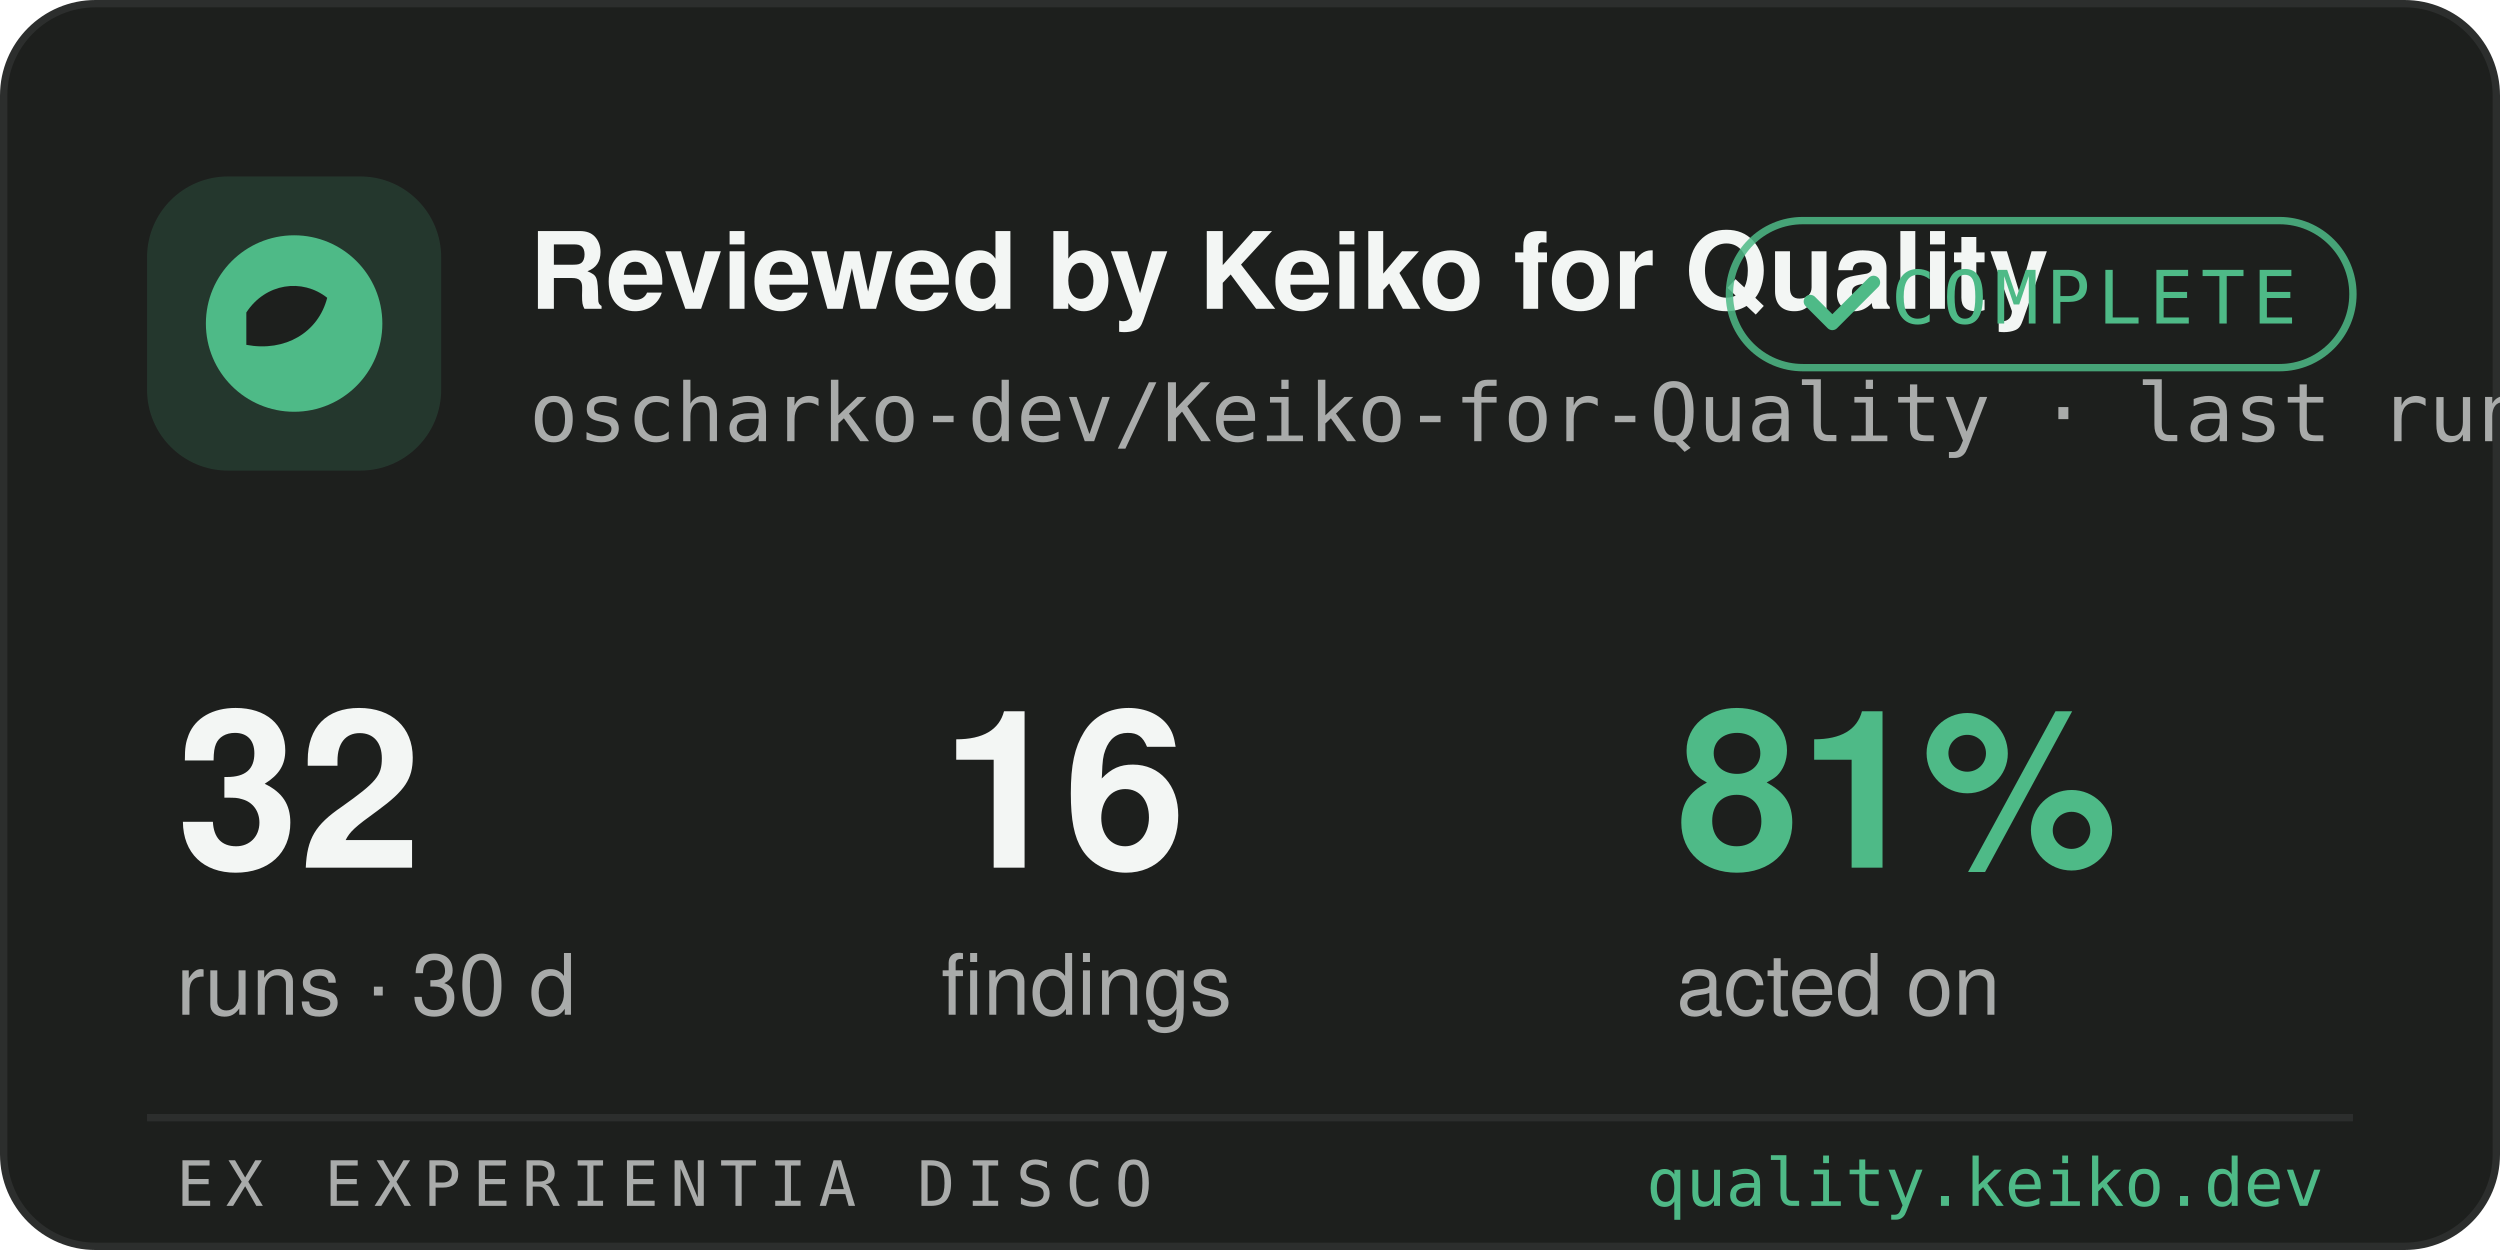
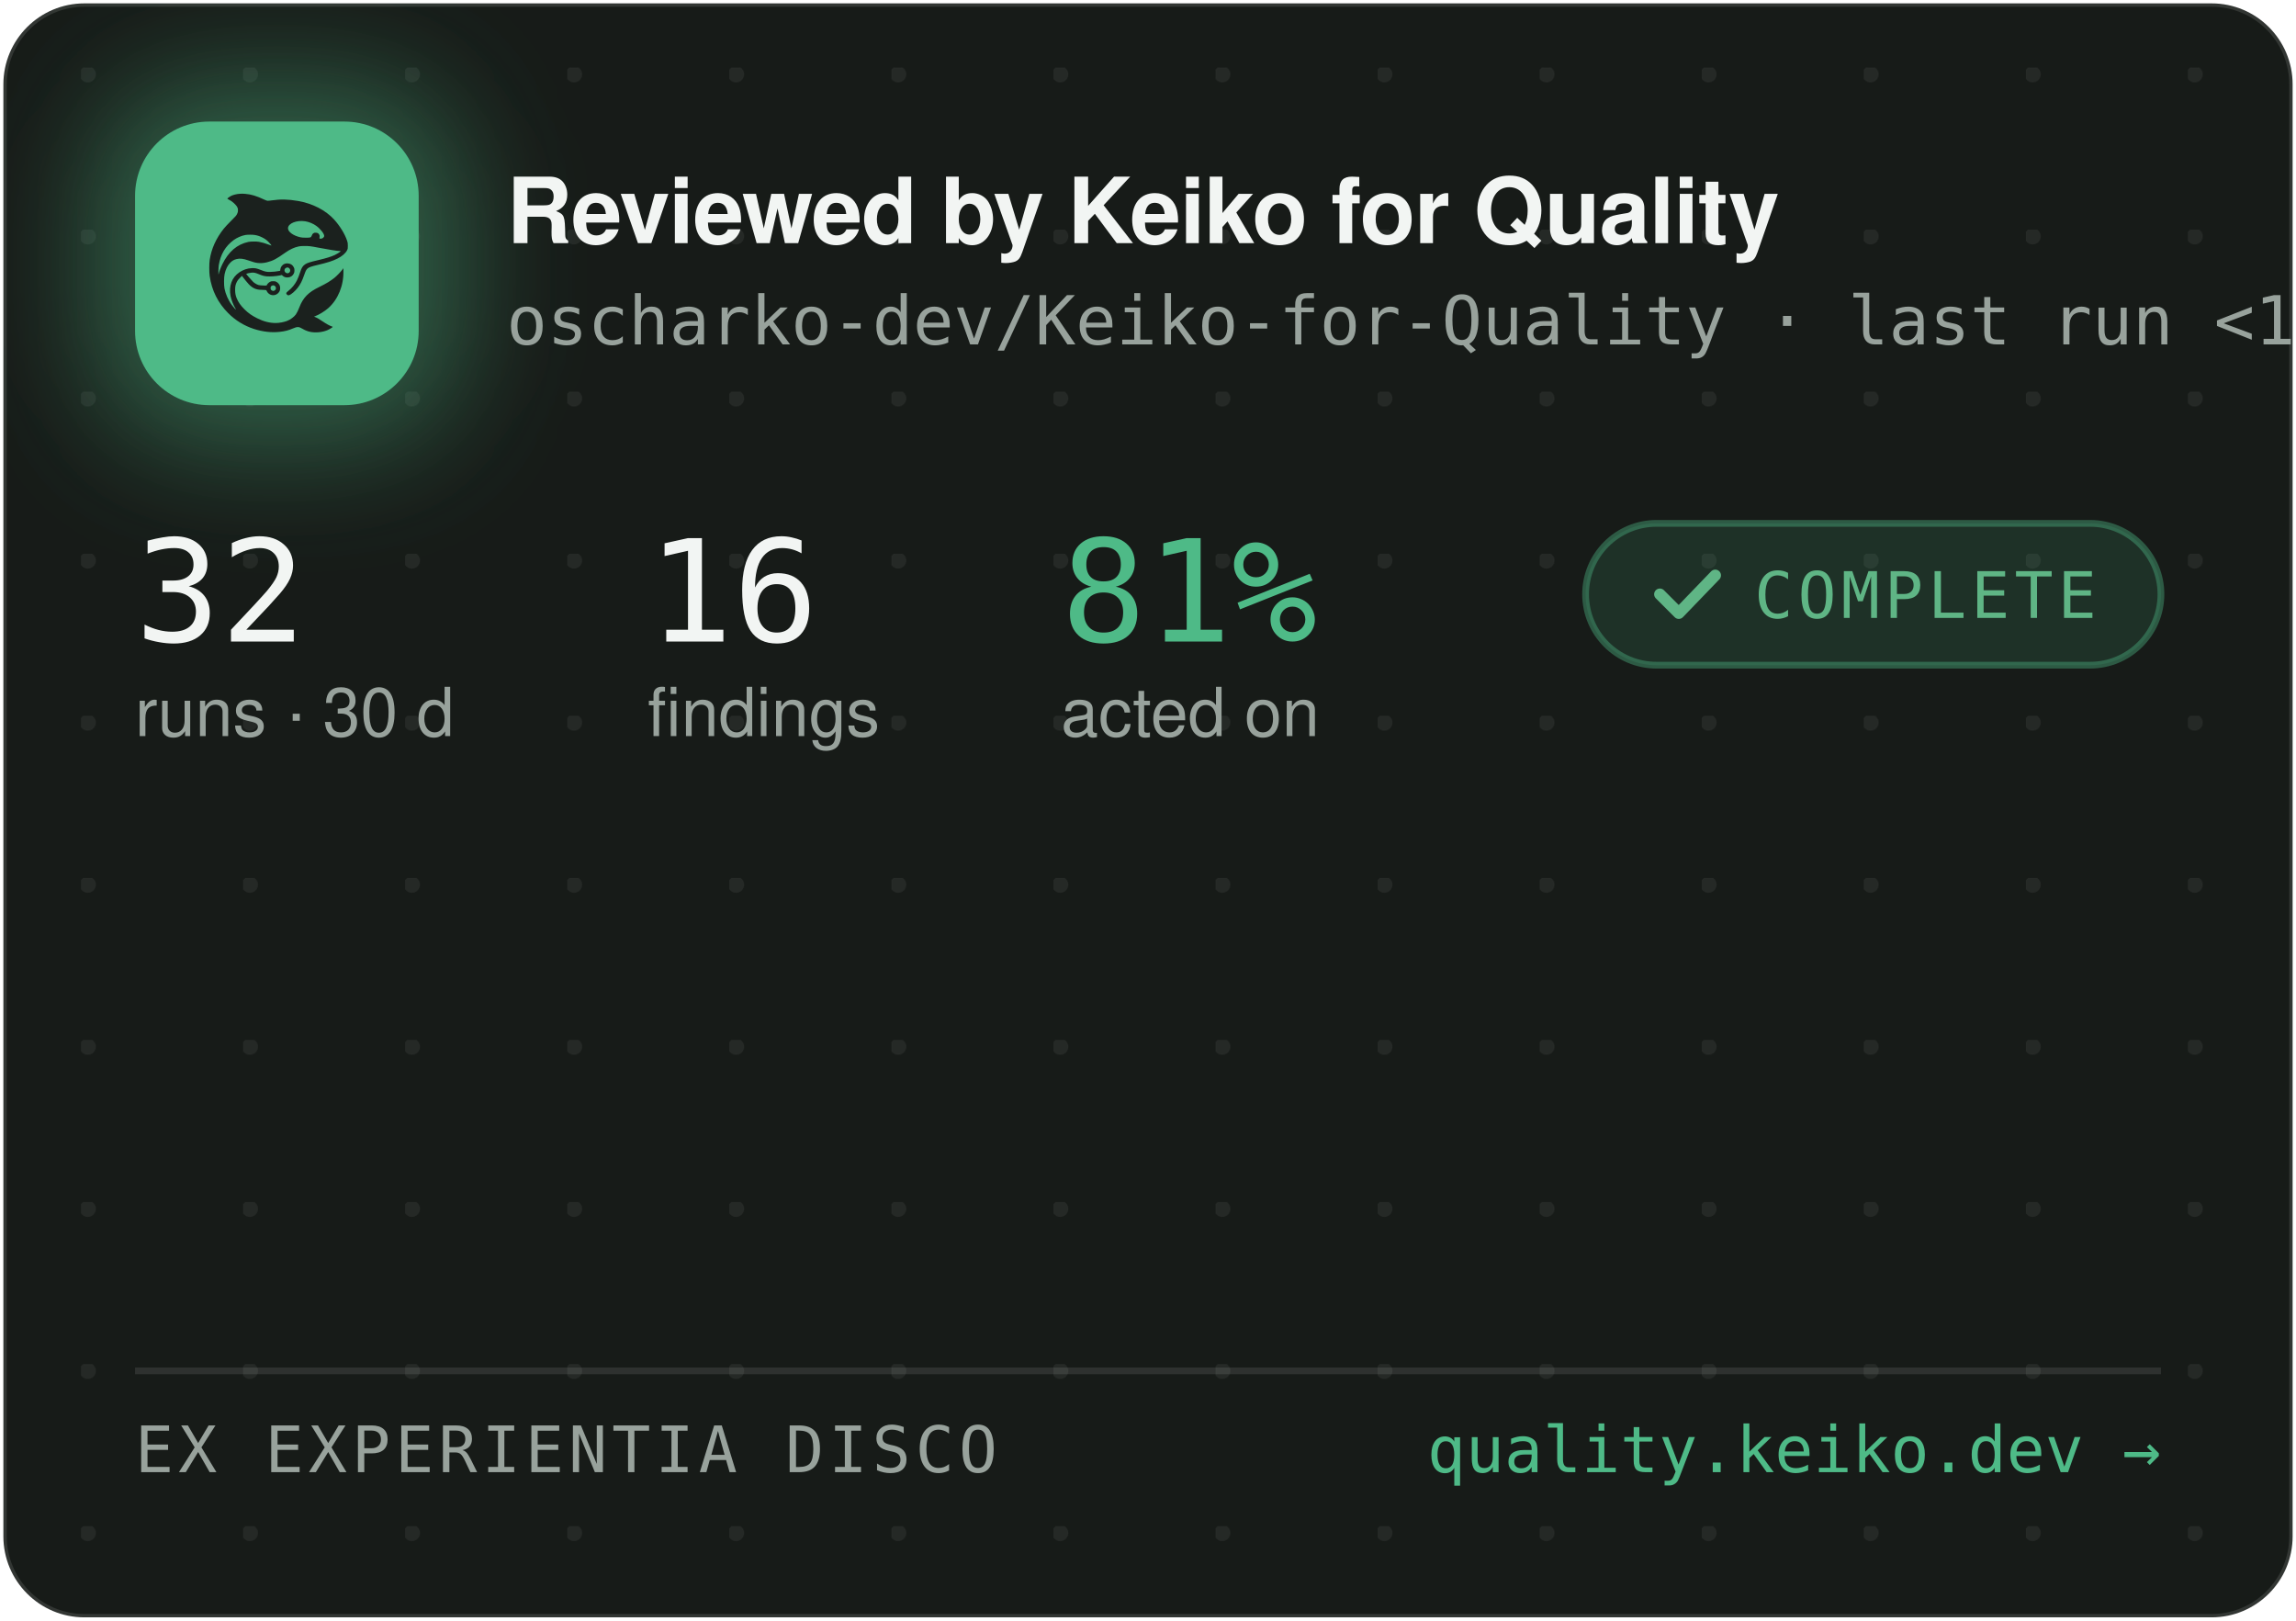
- <svg xmlns="http://www.w3.org/2000/svg" width="340" height="170" viewBox="0 0 340 170" role="img" aria-label="Reviewed by Keiko for Quality — oscharko-dev/Keiko-for-Quality">
-   <rect x="0.5" y="0.5" width="339" height="169" rx="12.5" fill="#1d1f1d" stroke="#2c2e2d" />
-   <rect x="20" y="24" width="40" height="40" rx="11" fill="#4EBA87" opacity="0.16" />
-   <circle cx="40" cy="44" r="12" fill="#4EBA87" />
-   <path d="M33.5 42.5 c2.6 -4 7.6 -4.7 11 -2 c-1.2 4.7 -5.7 7.4 -11 6.4 Z" fill="#1d1f1d" />
-   <text x="72" y="42" font-family="-apple-system,'Segoe UI',Helvetica,Arial,sans-serif" font-size="14.5" font-weight="650" fill="#f3f6f4">Reviewed by Keiko for Quality</text>
-   <text x="72" y="60" font-family="SFMono-Regular,Consolas,Menlo,monospace" font-size="11" fill="#a9abaa">oscharko-dev/Keiko-for-Quality · last run &lt;1 h ago</text>
-   <rect x="235.2" y="30" width="84.8" height="20" rx="10" fill="none" stroke="#4EBA87" opacity="0.85" />
-   <path d="M246.2 41 l3 3 l5.6 -5.6" fill="none" stroke="#4EBA87" stroke-width="1.8" stroke-linecap="round" stroke-linejoin="round" />
-   <text x="257.2" y="44" font-family="SFMono-Regular,Consolas,Menlo,monospace" font-size="10" letter-spacing="1" fill="#4EBA87">COMPLETE</text>
-   <text x="24" y="118" font-family="-apple-system,'Segoe UI',Helvetica,Arial,sans-serif" font-size="30" font-weight="650" fill="#f3f6f4">32</text>
-   <text x="24" y="138" font-family="-apple-system,'Segoe UI',Helvetica,Arial,sans-serif" font-size="11.5" fill="#a9abaa">runs · 30 d</text>
-   <text x="128" y="118" font-family="-apple-system,'Segoe UI',Helvetica,Arial,sans-serif" font-size="30" font-weight="650" fill="#f3f6f4">16</text>
-   <text x="128" y="138" font-family="-apple-system,'Segoe UI',Helvetica,Arial,sans-serif" font-size="11.5" fill="#a9abaa">findings</text>
-   <text x="228" y="118" font-family="-apple-system,'Segoe UI',Helvetica,Arial,sans-serif" font-size="30" font-weight="650" fill="#4EBA87">81%</text>
-   <text x="228" y="138" font-family="-apple-system,'Segoe UI',Helvetica,Arial,sans-serif" font-size="11.5" fill="#a9abaa">acted on</text>
-   <line x1="20" y1="152" x2="320" y2="152" stroke="#2c2e2d" />
-   <text x="24" y="164" font-family="SFMono-Regular,Consolas,Menlo,monospace" font-size="8.5" letter-spacing="1.6" fill="#a9abaa">EX EXPERIENTIA DISCO</text>
-   <text x="316" y="164" text-anchor="end" font-family="SFMono-Regular,Consolas,Menlo,monospace" font-size="9" fill="#4EBA87">quality.keiko.dev</text>
+ <svg xmlns="http://www.w3.org/2000/svg" width="340" height="240" viewBox="0 0 340 240" role="img" aria-label="Reviewed by Keiko for Quality — oscharko-dev/Keiko-for-Quality">
+   <defs>
+     <pattern id="dots" width="24" height="24" patternUnits="userSpaceOnUse" x="12" y="10">
+       <circle cx="1" cy="1" r="1.2" fill="rgba(233,237,235,0.07)" />
+     </pattern>
+     <filter id="glow" x="-60%" y="-60%" width="220%" height="220%">
+       <feGaussianBlur stdDeviation="9" />
+     </filter>
+     <clipPath id="card">
+       <rect x="0.5" y="0.5" width="339" height="239" rx="12" />
+     </clipPath>
+   </defs>
+   <rect x="0.5" y="0.5" width="339" height="239" rx="12" fill="#171B18" stroke="rgba(255,255,255,0.12)" />
+   <rect x="0.5" y="0.5" width="339" height="239" rx="12" fill="url(#dots)" />
+   <g clip-path="url(#card)">
+     <rect x="14" y="12" width="54" height="54" rx="16" fill="rgba(78,186,135,0.45)" filter="url(#glow)" />
+     <rect x="20" y="18" width="42" height="42" rx="11" fill="#4EBA87" />
+     <g transform="translate(24,22) scale(0.03320312)">
+       <g transform="translate(1024 0) scale(-1 1)">
+         <g transform="translate(1024, 1024) scale(-0.1, -0.1)" fill="#1B211E" stroke="none">
+           <path d="M3465 8223 c-144 -8 -314 -52 -408 -105 -69 -39 -146 -99 -146 -113 0 -5 30 -24 68 -42 146 -70 323 -229 377 -340 25 -49 29 -70 29 -138 -1 -72 -5 -88 -39 -160 -36 -75 -54 -95 -265 -305 -134 -132 -270 -279 -331 -355 -339 -425 -552 -896 -626 -1390 -25 -165 -25 -549 0 -720 92 -645 368 -1196 826 -1655 322 -324 710 -562 1145 -704 389 -126 793 -172 1155 -130 235 27 377 63 579 149 205 87 268 86 423 -7 102 -62 231 -115 335 -138 247 -56 562 -26 794 74 92 40 244 136 232 146 -4 3 -26 12 -48 19 -86 28 -246 116 -385 211 -162 112 -284 182 -357 207 l-48 17 40 15 c185 70 436 223 595 363 438 386 695 1014 678 1663 l-3 120 -50 -70 c-64 -90 -248 -280 -350 -362 -171 -136 -366 -255 -645 -391 -288 -140 -442 -243 -590 -391 -136 -137 -247 -316 -325 -526 -47 -127 -114 -262 -160 -326 -79 -107 -237 -224 -384 -283 -136 -55 -355 -96 -514 -96 -274 0 -548 71 -832 215 -242 123 -375 216 -553 389 -175 171 -287 332 -361 517 -44 114 -63 216 -63 359 0 152 17 233 74 350 35 70 59 102 136 179 l95 94 21 -29 c55 -75 219 -277 277 -338 171 -183 337 -256 582 -256 56 0 126 -3 155 -7 53 -6 54 -7 76 -57 30 -66 97 -128 172 -156 151 -57 318 11 395 160 33 62 34 193 3 261 -30 64 -88 125 -148 157 -44 23 -63 27 -141 27 -78 0 -97 -4 -140 -27 -58 -30 -131 -105 -141 -142 -6 -25 -8 -26 -93 -26 -47 0 -131 5 -186 10 -87 8 -111 15 -182 51 -45 22 -109 66 -143 96 -59 53 -326 361 -319 367 14 11 179 47 241 52 102 9 177 -7 318 -66 158 -66 243 -89 357 -99 157 -12 413 5 582 40 l93 19 44 -39 c59 -52 135 -75 228 -69 117 8 212 72 262 176 23 47 28 71 28 138 0 70 -4 89 -29 138 -55 110 -145 167 -270 174 -65 3 -91 0 -137 -18 -107 -40 -183 -140 -195 -257 l-6 -52 -51 -11 c-104 -23 -285 -41 -411 -42 -149 -1 -211 12 -402 88 -186 74 -256 88 -403 81 -193 -8 -377 -70 -546 -182 -342 -228 -485 -611 -399 -1064 30 -157 119 -388 209 -541 20 -35 35 -64 33 -66 -8 -8 -111 108 -190 214 -154 206 -278 489 -324 737 -28 154 -25 492 6 635 46 216 133 391 256 514 82 82 161 128 271 156 152 39 300 23 529 -57 217 -76 308 -101 410 -114 137 -17 284 -7 426 30 272 70 414 145 809 425 217 153 399 238 610 283 64 14 129 18 265 18 197 0 269 -9 615 -76 461 -89 843 -149 952 -149 41 0 41 0 23 -20 -28 -31 -169 -119 -254 -158 -167 -77 -388 -145 -716 -222 -399 -93 -508 -128 -608 -194 -102 -68 -160 -160 -217 -346 -35 -115 -102 -286 -149 -378 -85 -168 -227 -341 -377 -458 -105 -82 -115 -107 -69 -162 29 -34 65 -44 109 -29 86 29 261 181 371 322 126 162 201 309 295 581 61 176 90 232 145 283 62 57 163 93 470 165 439 104 640 169 863 278 206 100 368 240 434 375 32 67 33 71 33 198 -1 120 -3 138 -34 229 -98 294 -319 655 -573 936 -381 421 -968 723 -1618 834 -448 76 -767 83 -1169 25 -80 -12 -165 -19 -190 -17 -26 3 -90 26 -146 53 -343 162 -576 233 -842 255 -114 9 -141 10 -248 3z m2926 -1227 c164 -27 346 -102 485 -202 181 -129 354 -348 354 -448 0 -64 -75 -126 -154 -126 -60 0 -63 4 -52 70 8 50 7 65 -9 100 -29 64 -74 93 -151 98 -54 4 -70 1 -107 -21 -42 -25 -61 -52 -91 -129 -25 -64 -55 -73 -246 -73 -121 0 -187 5 -248 18 -318 70 -556 242 -556 402 0 218 388 374 775 311z m-2249 -611 c119 -21 208 -50 321 -106 114 -56 177 -100 266 -184 67 -63 157 -173 148 -181 -2 -3 -61 18 -130 45 -131 52 -298 100 -427 122 -113 20 -367 17 -470 -4 -502 -106 -885 -433 -1160 -992 -70 -142 -160 -379 -160 -424 0 -9 -5 -23 -11 -31 -13 -19 -5 316 10 410 80 482 295 846 661 1117 145 107 350 197 522 228 100 18 326 18 430 0z m1485 -1456 c95 -36 119 -159 42 -223 -78 -66 -209 -1 -209 104 0 60 33 100 99 121 36 10 36 10 68 -2z m-591 -822 c29 -26 37 -42 40 -77 6 -54 -9 -86 -55 -117 -41 -28 -70 -29 -119 -4 -44 22 -62 55 -62 112 0 51 13 75 53 99 50 31 101 26 143 -13z" />
+         </g>
+       </g>
+     </g>
+     <text x="75" y="36" font-family="-apple-system,'Segoe UI',Helvetica,Arial,sans-serif" font-size="13.5" font-weight="650" letter-spacing="-0.14" fill="#F2F5F3">Reviewed by Keiko for Quality</text>
+     <text x="75" y="51" font-family="'JetBrains Mono',SFMono-Regular,Consolas,Menlo,monospace" font-size="10" fill="#98A29C">oscharko-dev/Keiko-for-Quality · last run &lt;1 h ago</text>
+     <text x="20" y="95" font-family="'JetBrains Mono',SFMono-Regular,Consolas,Menlo,monospace" font-size="21" fill="#F2F5F3">32</text>
+     <text x="20" y="109" font-family="-apple-system,'Segoe UI',Helvetica,Arial,sans-serif" font-size="10" fill="#98A29C">runs · 30 d</text>
+     <text x="95.9" y="95" font-family="'JetBrains Mono',SFMono-Regular,Consolas,Menlo,monospace" font-size="21" fill="#F2F5F3">16</text>
+     <text x="95.9" y="109" font-family="-apple-system,'Segoe UI',Helvetica,Arial,sans-serif" font-size="10" fill="#98A29C">findings</text>
+     <text x="157.1" y="95" font-family="'JetBrains Mono',SFMono-Regular,Consolas,Menlo,monospace" font-size="21" fill="#4EBA87">81%</text>
+     <text x="157.1" y="109" font-family="-apple-system,'Segoe UI',Helvetica,Arial,sans-serif" font-size="10" fill="#98A29C">acted on</text>
+     <rect x="234.8" y="77.5" width="85.2" height="21" rx="10.5" fill="rgba(78,186,135,0.14)" stroke="rgba(78,186,135,0.4)" />
+     <path d="M245.8 88 l2.8 2.8 l5.4 -5.6" fill="none" stroke="#5FB585" stroke-width="1.7" stroke-linecap="round" stroke-linejoin="round" />
+     <text x="259.8" y="91.5" font-family="'JetBrains Mono',SFMono-Regular,Consolas,Menlo,monospace" font-size="9.5" letter-spacing="0.7" fill="#5FB585">COMPLETE</text>
+     <line x1="20" y1="203" x2="320" y2="203" stroke="rgba(255,255,255,0.1)" />
+     <text x="20" y="218" font-family="'JetBrains Mono',SFMono-Regular,Consolas,Menlo,monospace" font-size="9.5" letter-spacing="0.7" fill="#98A29C">EX EXPERIENTIA DISCO</text>
+     <text x="320" y="218" text-anchor="end" font-family="'JetBrains Mono',SFMono-Regular,Consolas,Menlo,monospace" font-size="9.5" fill="#4EBA87">quality.keiko.dev →</text>
+   </g>
</svg>
